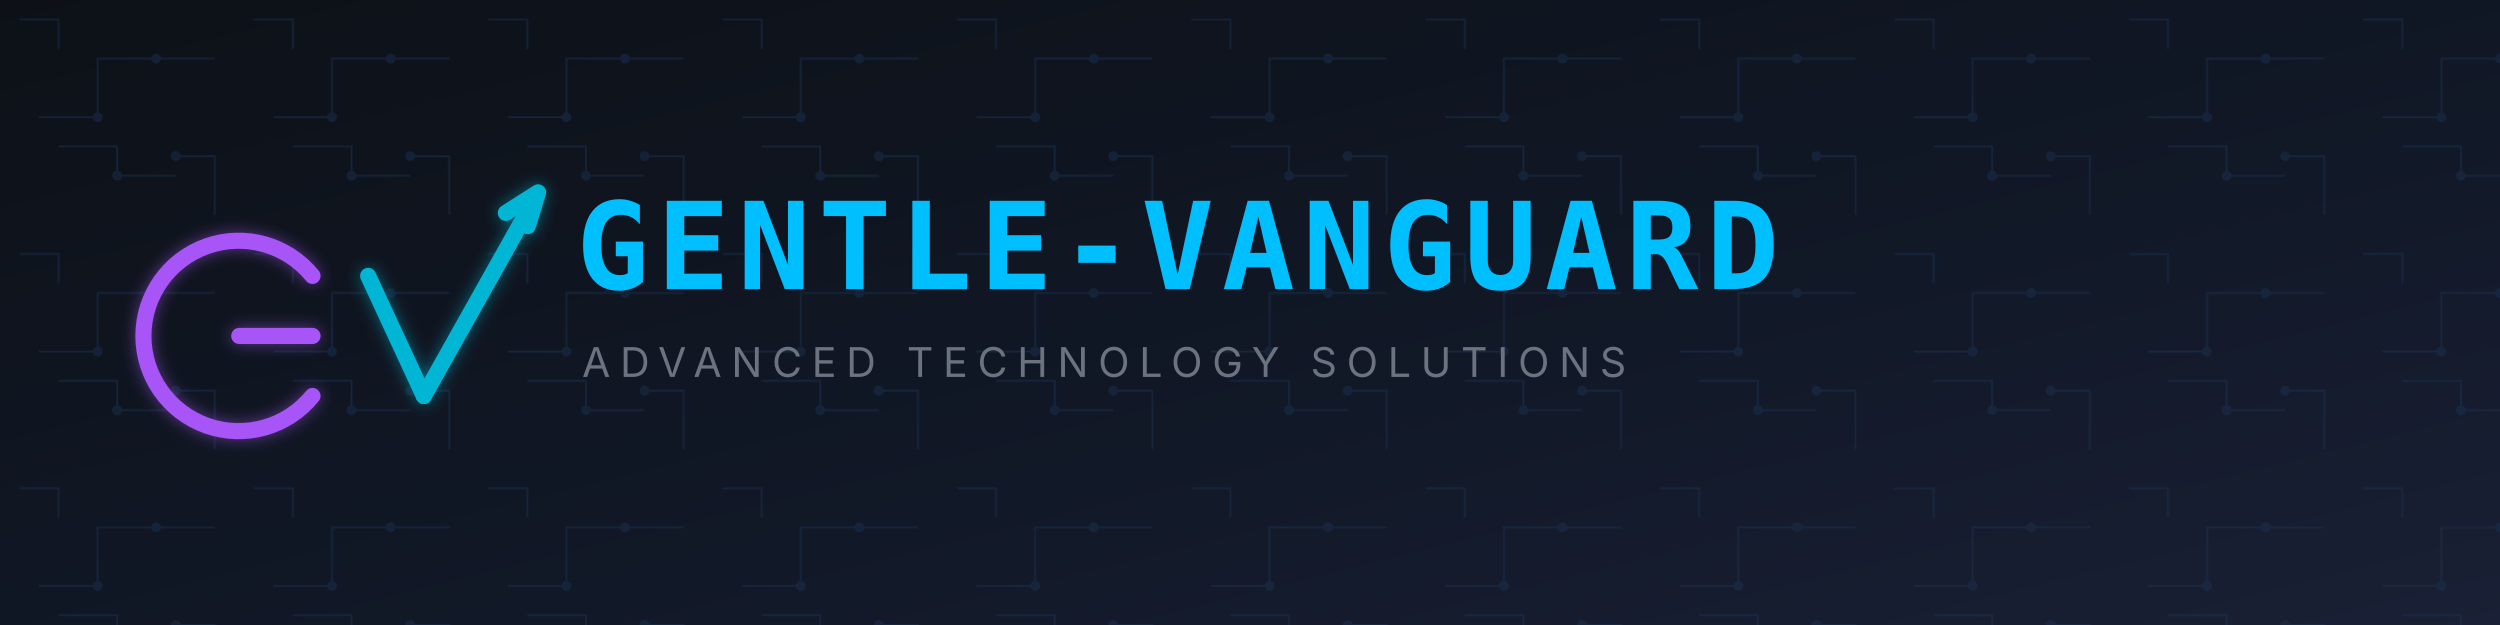
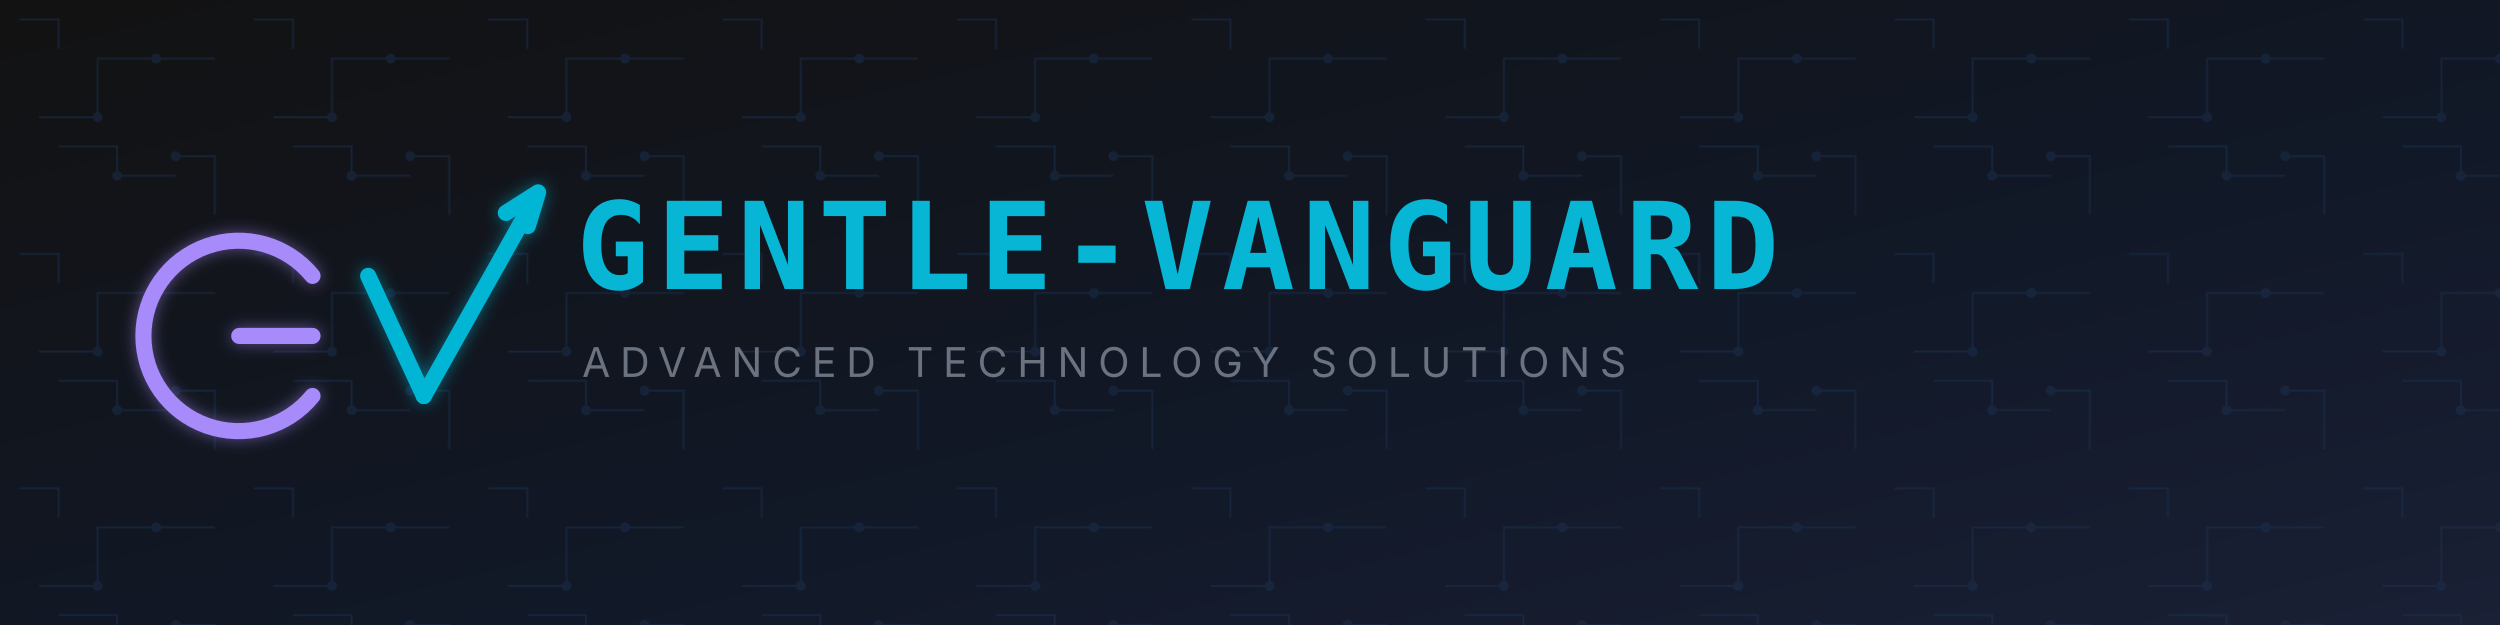
<svg xmlns="http://www.w3.org/2000/svg" viewBox="0 0 1280 320" width="1280" height="320" role="img" aria-label="Gentle-Vanguard GitHub Header">
  <defs>
    <linearGradient id="gh-bg" x1="0%" y1="0%" x2="100%" y2="100%">
-       <stop offset="0%" stop-color="#0D1117" />
+       <stop offset="0%" stop-color="#121212" />
      <stop offset="60%" stop-color="#111827" />
      <stop offset="100%" stop-color="#1A2035" />
    </linearGradient>
    <filter id="gh-glow-purple" x="-25%" y="-25%" width="150%" height="150%">
      <feGaussianBlur in="SourceAlpha" stdDeviation="5" result="blur" />
-       <feFlood flood-color="#A855F7" flood-opacity="0.5" result="color" />
+       <feFlood flood-color="#A78BFA" flood-opacity="0.5" result="color" />
      <feComposite in="color" in2="blur" operator="in" result="shadow" />
      <feMerge>
        <feMergeNode in="shadow" />
        <feMergeNode in="SourceGraphic" />
      </feMerge>
    </filter>
    <filter id="gh-glow-cyan" x="-25%" y="-25%" width="150%" height="150%">
      <feGaussianBlur in="SourceAlpha" stdDeviation="5" result="blur" />
      <feFlood flood-color="#06B6D4" flood-opacity="0.5" result="color" />
      <feComposite in="color" in2="blur" operator="in" result="shadow" />
      <feMerge>
        <feMergeNode in="shadow" />
        <feMergeNode in="SourceGraphic" />
      </feMerge>
    </filter>
    <pattern id="gh-circuit" width="120" height="120" patternUnits="userSpaceOnUse">
      <path d="M 20 60 H 50 M 50 60 V 30 H 80 M 80 30 H 110                M 90 90 H 60 V 75 H 30 M 110 110 V 80 H 90                M 10 10 H 30 V 25" stroke="#1A3050" stroke-width="1" fill="none" />
      <circle cx="50" cy="60" r="2.5" fill="#1A3050" />
      <circle cx="80" cy="30" r="2.5" fill="#1A3050" />
      <circle cx="60" cy="90" r="2.5" fill="#1A3050" />
      <circle cx="90" cy="80" r="2.5" fill="#1A3050" />
    </pattern>
  </defs>
  <rect width="1280" height="320" fill="url(#gh-bg)" />
  <rect width="1280" height="320" fill="url(#gh-circuit)" opacity="0.5" />
-   <g stroke="#A855F7" stroke-width="11" fill="none" stroke-linecap="round" stroke-linejoin="round" filter="url(#gh-glow-purple)" transform="translate(55, 52) scale(0.75)">
+   <g stroke="#A78BFA" stroke-width="11" fill="none" stroke-linecap="round" stroke-linejoin="round" filter="url(#gh-glow-purple)" transform="translate(55, 52) scale(0.75)">
    <path d="M 140 201 A 65 65 0 1 1 140 119" />
    <line x1="90" y1="160" x2="140" y2="160" />
  </g>
  <g stroke="#06B6D4" stroke-width="11" fill="none" stroke-linecap="round" stroke-linejoin="round" filter="url(#gh-glow-cyan)" transform="translate(55, 52) scale(0.75)">
    <line x1="178" y1="119" x2="216" y2="201" />
    <line x1="216" y1="201" x2="284" y2="80" />
    <polyline points="272,76 294,62 287,85" />
  </g>
-   <text x="295" y="148" fill="#00BFFF" font-family="Orbitron, 'Share Tech Mono', monospace" font-size="62" font-weight="700" letter-spacing="4">GENTLE-VANGUARD</text>
+   <text x="295" y="148" fill="#06B6D4" font-family="Orbitron, 'Share Tech Mono', monospace" font-size="62" font-weight="700" letter-spacing="4">GENTLE-VANGUARD</text>
  <text x="298" y="193" fill="#6B7280" font-family="'Inter', 'Segoe UI', sans-serif" font-size="21" font-weight="400" letter-spacing="5">ADVANCED TECHNOLOGY SOLUTIONS</text>
</svg>
